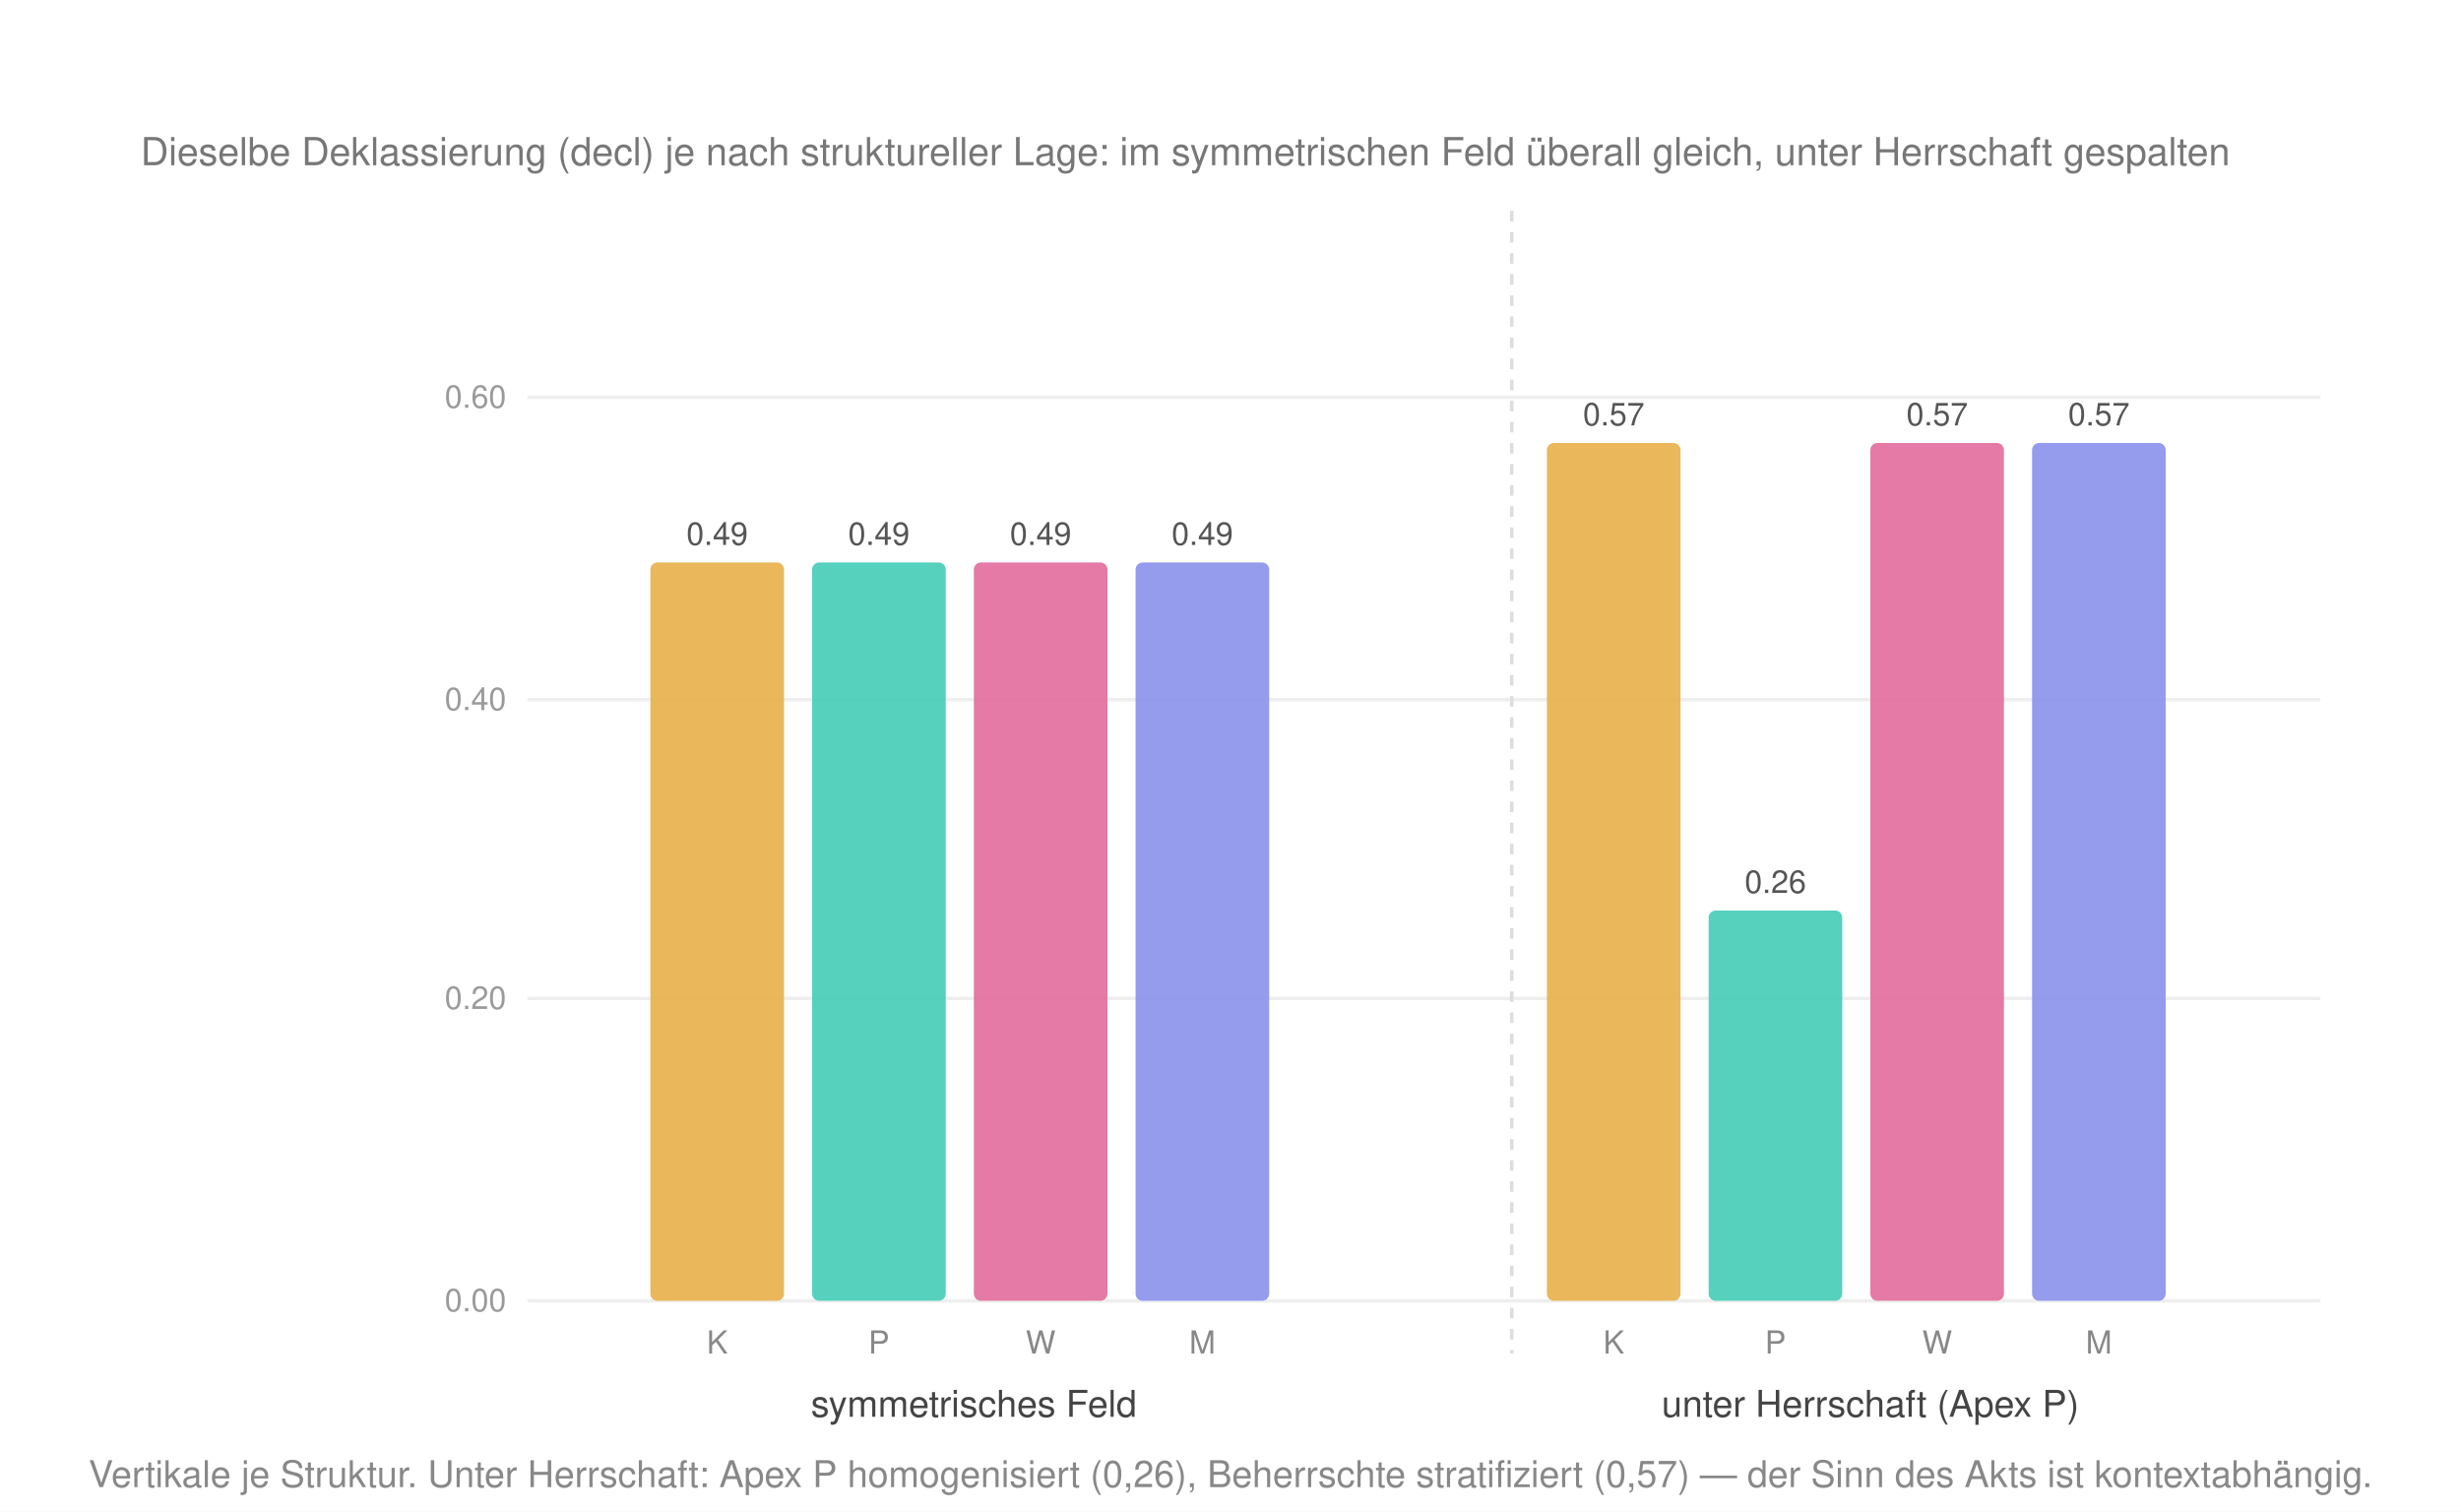
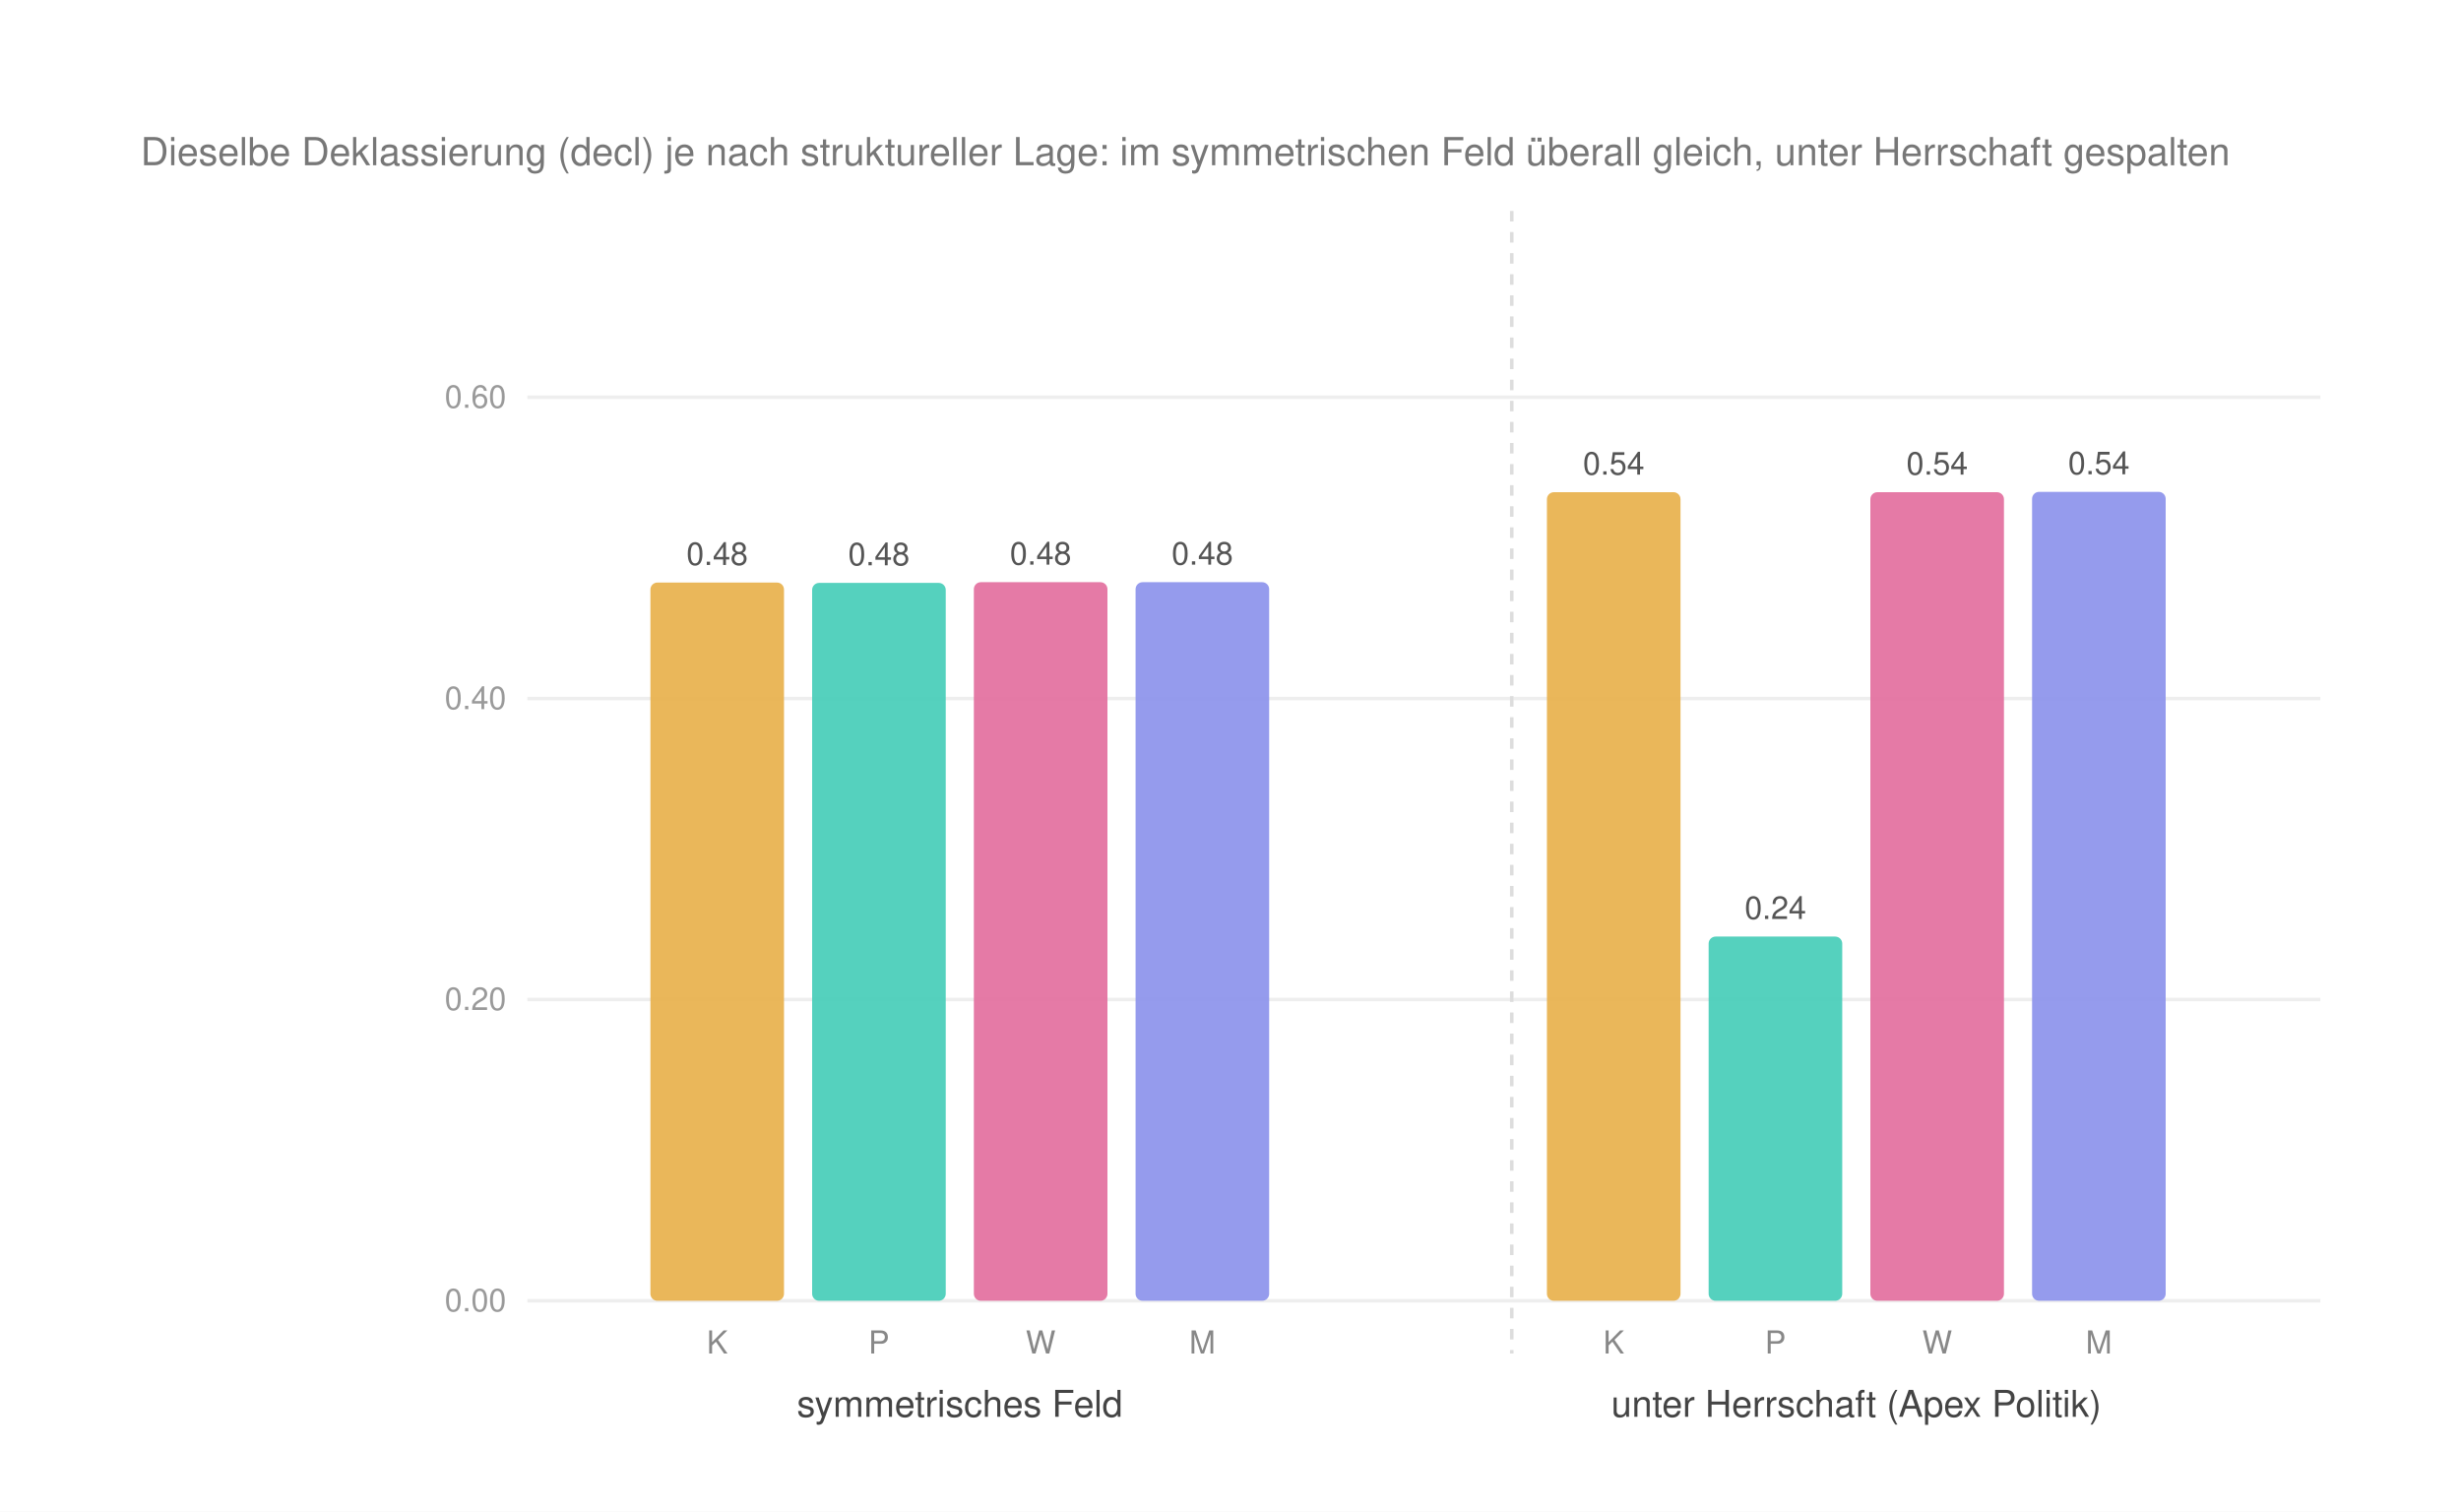
<svg xmlns="http://www.w3.org/2000/svg" viewBox="0 0 700 430" font-family="Helvetica,Arial,sans-serif">
  <rect width="700" height="430" fill="#fff" />
  <text x="40" y="47" font-size="11" fill="#777">Dieselbe Deklassierung (decl) je nach struktureller Lage: im symmetrischen Feld überall gleich, unter Herrschaft gespalten</text>
-   <line x1="150" y1="370" x2="660" y2="370" stroke="#eee" />
-   <text x="144" y="373" font-size="9" fill="#9a9a9a" text-anchor="end">0.00</text>
-   <line x1="150" y1="284" x2="660" y2="284" stroke="#eee" />
-   <text x="144" y="287" font-size="9" fill="#9a9a9a" text-anchor="end">0.20</text>
-   <line x1="150" y1="199" x2="660" y2="199" stroke="#eee" />
-   <text x="144" y="202" font-size="9" fill="#9a9a9a" text-anchor="end">0.40</text>
-   <line x1="150" y1="113" x2="660" y2="113" stroke="#eee" />
-   <text x="144" y="116" font-size="9" fill="#9a9a9a" text-anchor="end">0.60</text>
-   <rect x="185" y="160" width="38" height="210" fill="#E8B14C" rx="2" opacity="0.92" />
-   <text x="204" y="155" font-size="9" fill="#555" text-anchor="middle">0.49</text>
-   <text x="204" y="385" font-size="9" fill="#888" text-anchor="middle">K</text>
-   <rect x="231" y="160" width="38" height="210" fill="#46CDB8" rx="2" opacity="0.92" />
-   <text x="250" y="155" font-size="9" fill="#555" text-anchor="middle">0.49</text>
-   <text x="250" y="385" font-size="9" fill="#888" text-anchor="middle">P</text>
-   <rect x="277" y="160" width="38" height="210" fill="#E36F9E" rx="2" opacity="0.92" />
-   <text x="296" y="155" font-size="9" fill="#555" text-anchor="middle">0.49</text>
-   <text x="296" y="385" font-size="9" fill="#888" text-anchor="middle">W</text>
-   <rect x="323" y="160" width="38" height="210" fill="#8C92EC" rx="2" opacity="0.92" />
-   <text x="342" y="155" font-size="9" fill="#555" text-anchor="middle">0.49</text>
-   <text x="342" y="385" font-size="9" fill="#888" text-anchor="middle">M</text>
-   <text x="277" y="403" font-size="10.5" fill="#444" text-anchor="middle">symmetrisches Feld</text>
-   <rect x="440" y="126" width="38" height="244" fill="#E8B14C" rx="2" opacity="0.92" />
-   <text x="459" y="121" font-size="9" fill="#555" text-anchor="middle">0.57</text>
-   <text x="459" y="385" font-size="9" fill="#888" text-anchor="middle">K</text>
-   <rect x="486" y="259" width="38" height="111" fill="#46CDB8" rx="2" opacity="0.92" />
-   <text x="505" y="254" font-size="9" fill="#555" text-anchor="middle">0.26</text>
-   <text x="505" y="385" font-size="9" fill="#888" text-anchor="middle">P</text>
-   <rect x="532" y="126" width="38" height="244" fill="#E36F9E" rx="2" opacity="0.92" />
-   <text x="551" y="121" font-size="9" fill="#555" text-anchor="middle">0.57</text>
-   <text x="551" y="385" font-size="9" fill="#888" text-anchor="middle">W</text>
-   <rect x="578" y="126" width="38" height="244" fill="#8C92EC" rx="2" opacity="0.92" />
-   <text x="597" y="121" font-size="9" fill="#555" text-anchor="middle">0.57</text>
-   <text x="597" y="385" font-size="9" fill="#888" text-anchor="middle">M</text>
-   <text x="532" y="403" font-size="10.5" fill="#444" text-anchor="middle">unter Herrschaft (Apex P)</text>
+   <line x1="150" y1="370.0" x2="660" y2="370.0" stroke="#eee" />
+   <text x="144" y="373.0" font-size="9" fill="#9a9a9a" text-anchor="end">0.00</text>
+   <line x1="150" y1="284.3" x2="660" y2="284.3" stroke="#eee" />
+   <text x="144" y="287.3" font-size="9" fill="#9a9a9a" text-anchor="end">0.20</text>
+   <line x1="150" y1="198.7" x2="660" y2="198.7" stroke="#eee" />
+   <text x="144" y="201.7" font-size="9" fill="#9a9a9a" text-anchor="end">0.40</text>
+   <line x1="150" y1="113.0" x2="660" y2="113.0" stroke="#eee" />
+   <text x="144" y="116.0" font-size="9" fill="#9a9a9a" text-anchor="end">0.60</text>
+   <rect x="185" y="165.7" width="38" height="204.3" fill="#E8B14C" rx="2" opacity="0.92" />
+   <text x="204.0" y="160.7" font-size="9" fill="#555" text-anchor="middle">0.48</text>
+   <text x="204.0" y="385" font-size="9" fill="#888" text-anchor="middle">K</text>
+   <rect x="231" y="165.8" width="38" height="204.2" fill="#46CDB8" rx="2" opacity="0.92" />
+   <text x="250.0" y="160.8" font-size="9" fill="#555" text-anchor="middle">0.48</text>
+   <text x="250.0" y="385" font-size="9" fill="#888" text-anchor="middle">P</text>
+   <rect x="277" y="165.6" width="38" height="204.4" fill="#E36F9E" rx="2" opacity="0.92" />
+   <text x="296.0" y="160.6" font-size="9" fill="#555" text-anchor="middle">0.48</text>
+   <text x="296.0" y="385" font-size="9" fill="#888" text-anchor="middle">W</text>
+   <rect x="323" y="165.6" width="38" height="204.4" fill="#8C92EC" rx="2" opacity="0.92" />
+   <text x="342.0" y="160.6" font-size="9" fill="#555" text-anchor="middle">0.48</text>
+   <text x="342.0" y="385" font-size="9" fill="#888" text-anchor="middle">M</text>
+   <text x="273" y="403" font-size="10.5" fill="#444" text-anchor="middle">symmetrisches Feld</text>
+   <rect x="440" y="140.0" width="38" height="230.0" fill="#E8B14C" rx="2" opacity="0.92" />
+   <text x="459.0" y="135.0" font-size="9" fill="#555" text-anchor="middle">0.54</text>
+   <text x="459.0" y="385" font-size="9" fill="#888" text-anchor="middle">K</text>
+   <rect x="486" y="266.4" width="38" height="103.6" fill="#46CDB8" rx="2" opacity="0.92" />
+   <text x="505.0" y="261.4" font-size="9" fill="#555" text-anchor="middle">0.24</text>
+   <text x="505.0" y="385" font-size="9" fill="#888" text-anchor="middle">P</text>
+   <rect x="532" y="140.0" width="38" height="230.0" fill="#E36F9E" rx="2" opacity="0.92" />
+   <text x="551.0" y="135.0" font-size="9" fill="#555" text-anchor="middle">0.54</text>
+   <text x="551.0" y="385" font-size="9" fill="#888" text-anchor="middle">W</text>
+   <rect x="578" y="139.9" width="38" height="230.1" fill="#8C92EC" rx="2" opacity="0.92" />
+   <text x="597.0" y="134.9" font-size="9" fill="#555" text-anchor="middle">0.54</text>
+   <text x="597.0" y="385" font-size="9" fill="#888" text-anchor="middle">M</text>
+   <text x="528" y="403" font-size="10.5" fill="#444" text-anchor="middle">unter Herrschaft (Apex Politik)</text>
  <line x1="430" y1="60" x2="430" y2="385" stroke="#ddd" stroke-dasharray="3,3" />
-   <text x="350" y="423" font-size="10.5" fill="#888" text-anchor="middle">Vertikale je Struktur. Unter Herrschaft: Apex P homogenisiert (0,26), Beherrschte stratifiziert (0,57) — der Sinn des Akts ist kontextabhängig.</text>
</svg>
